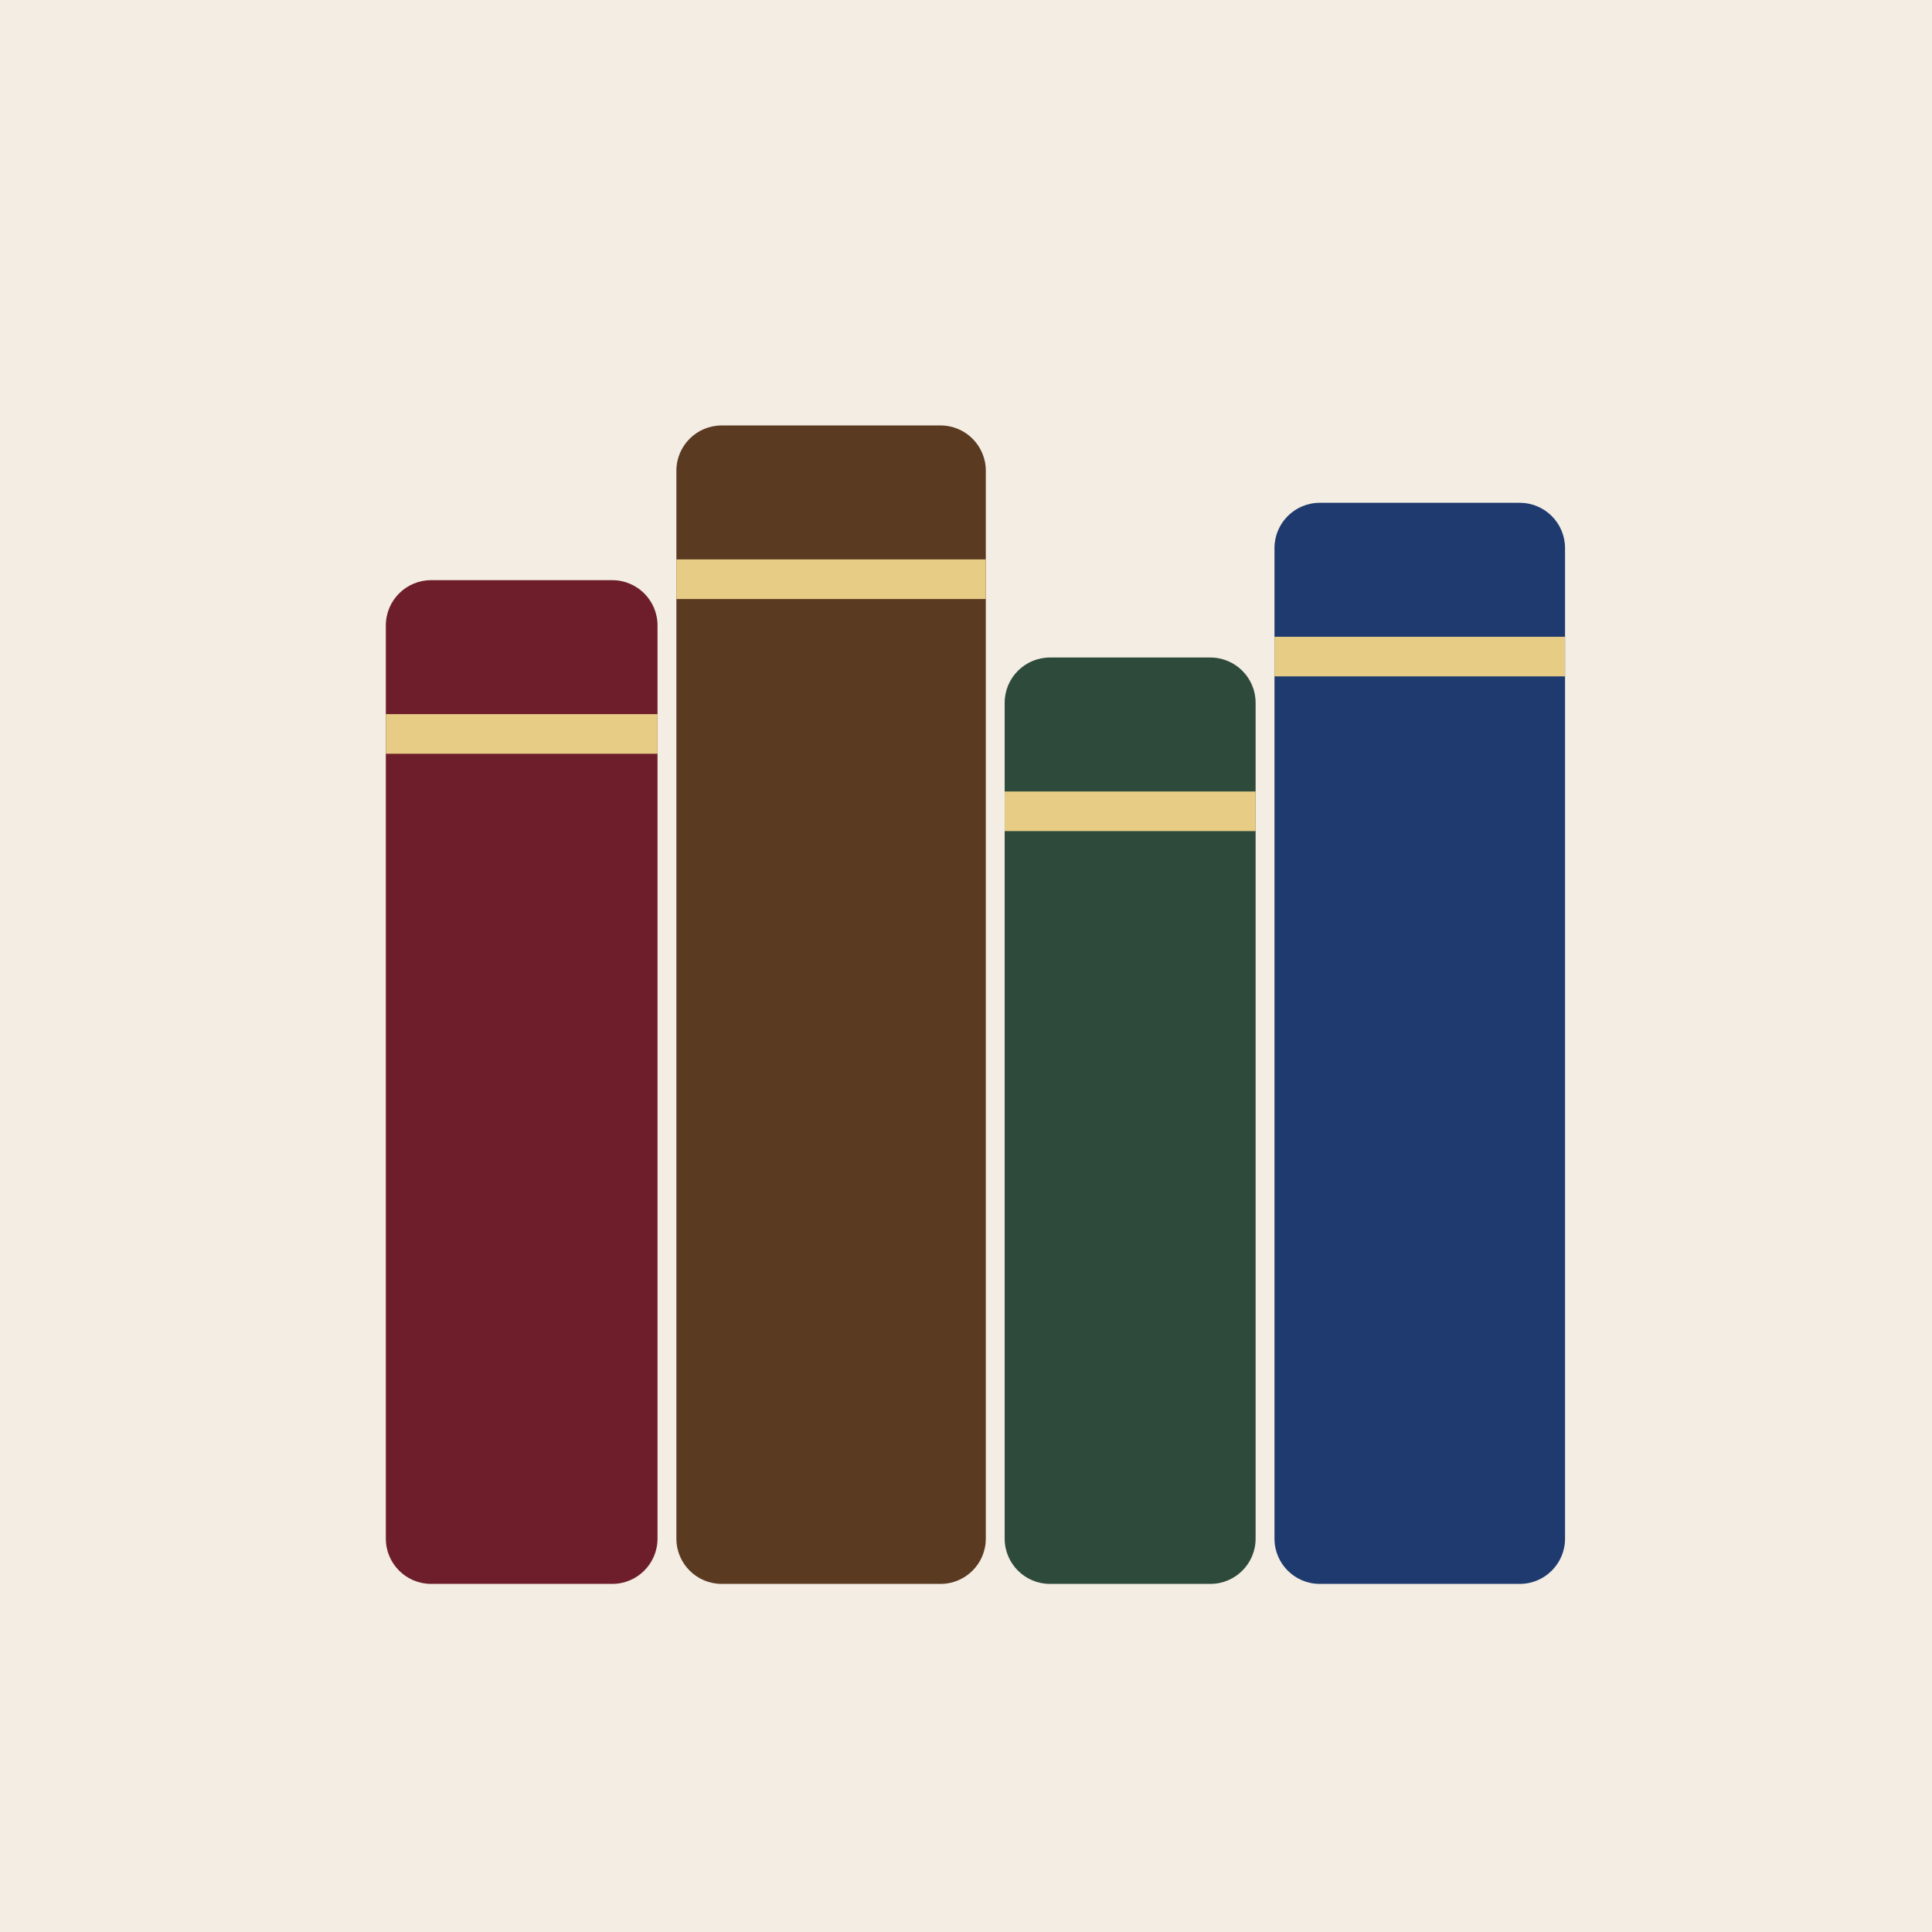
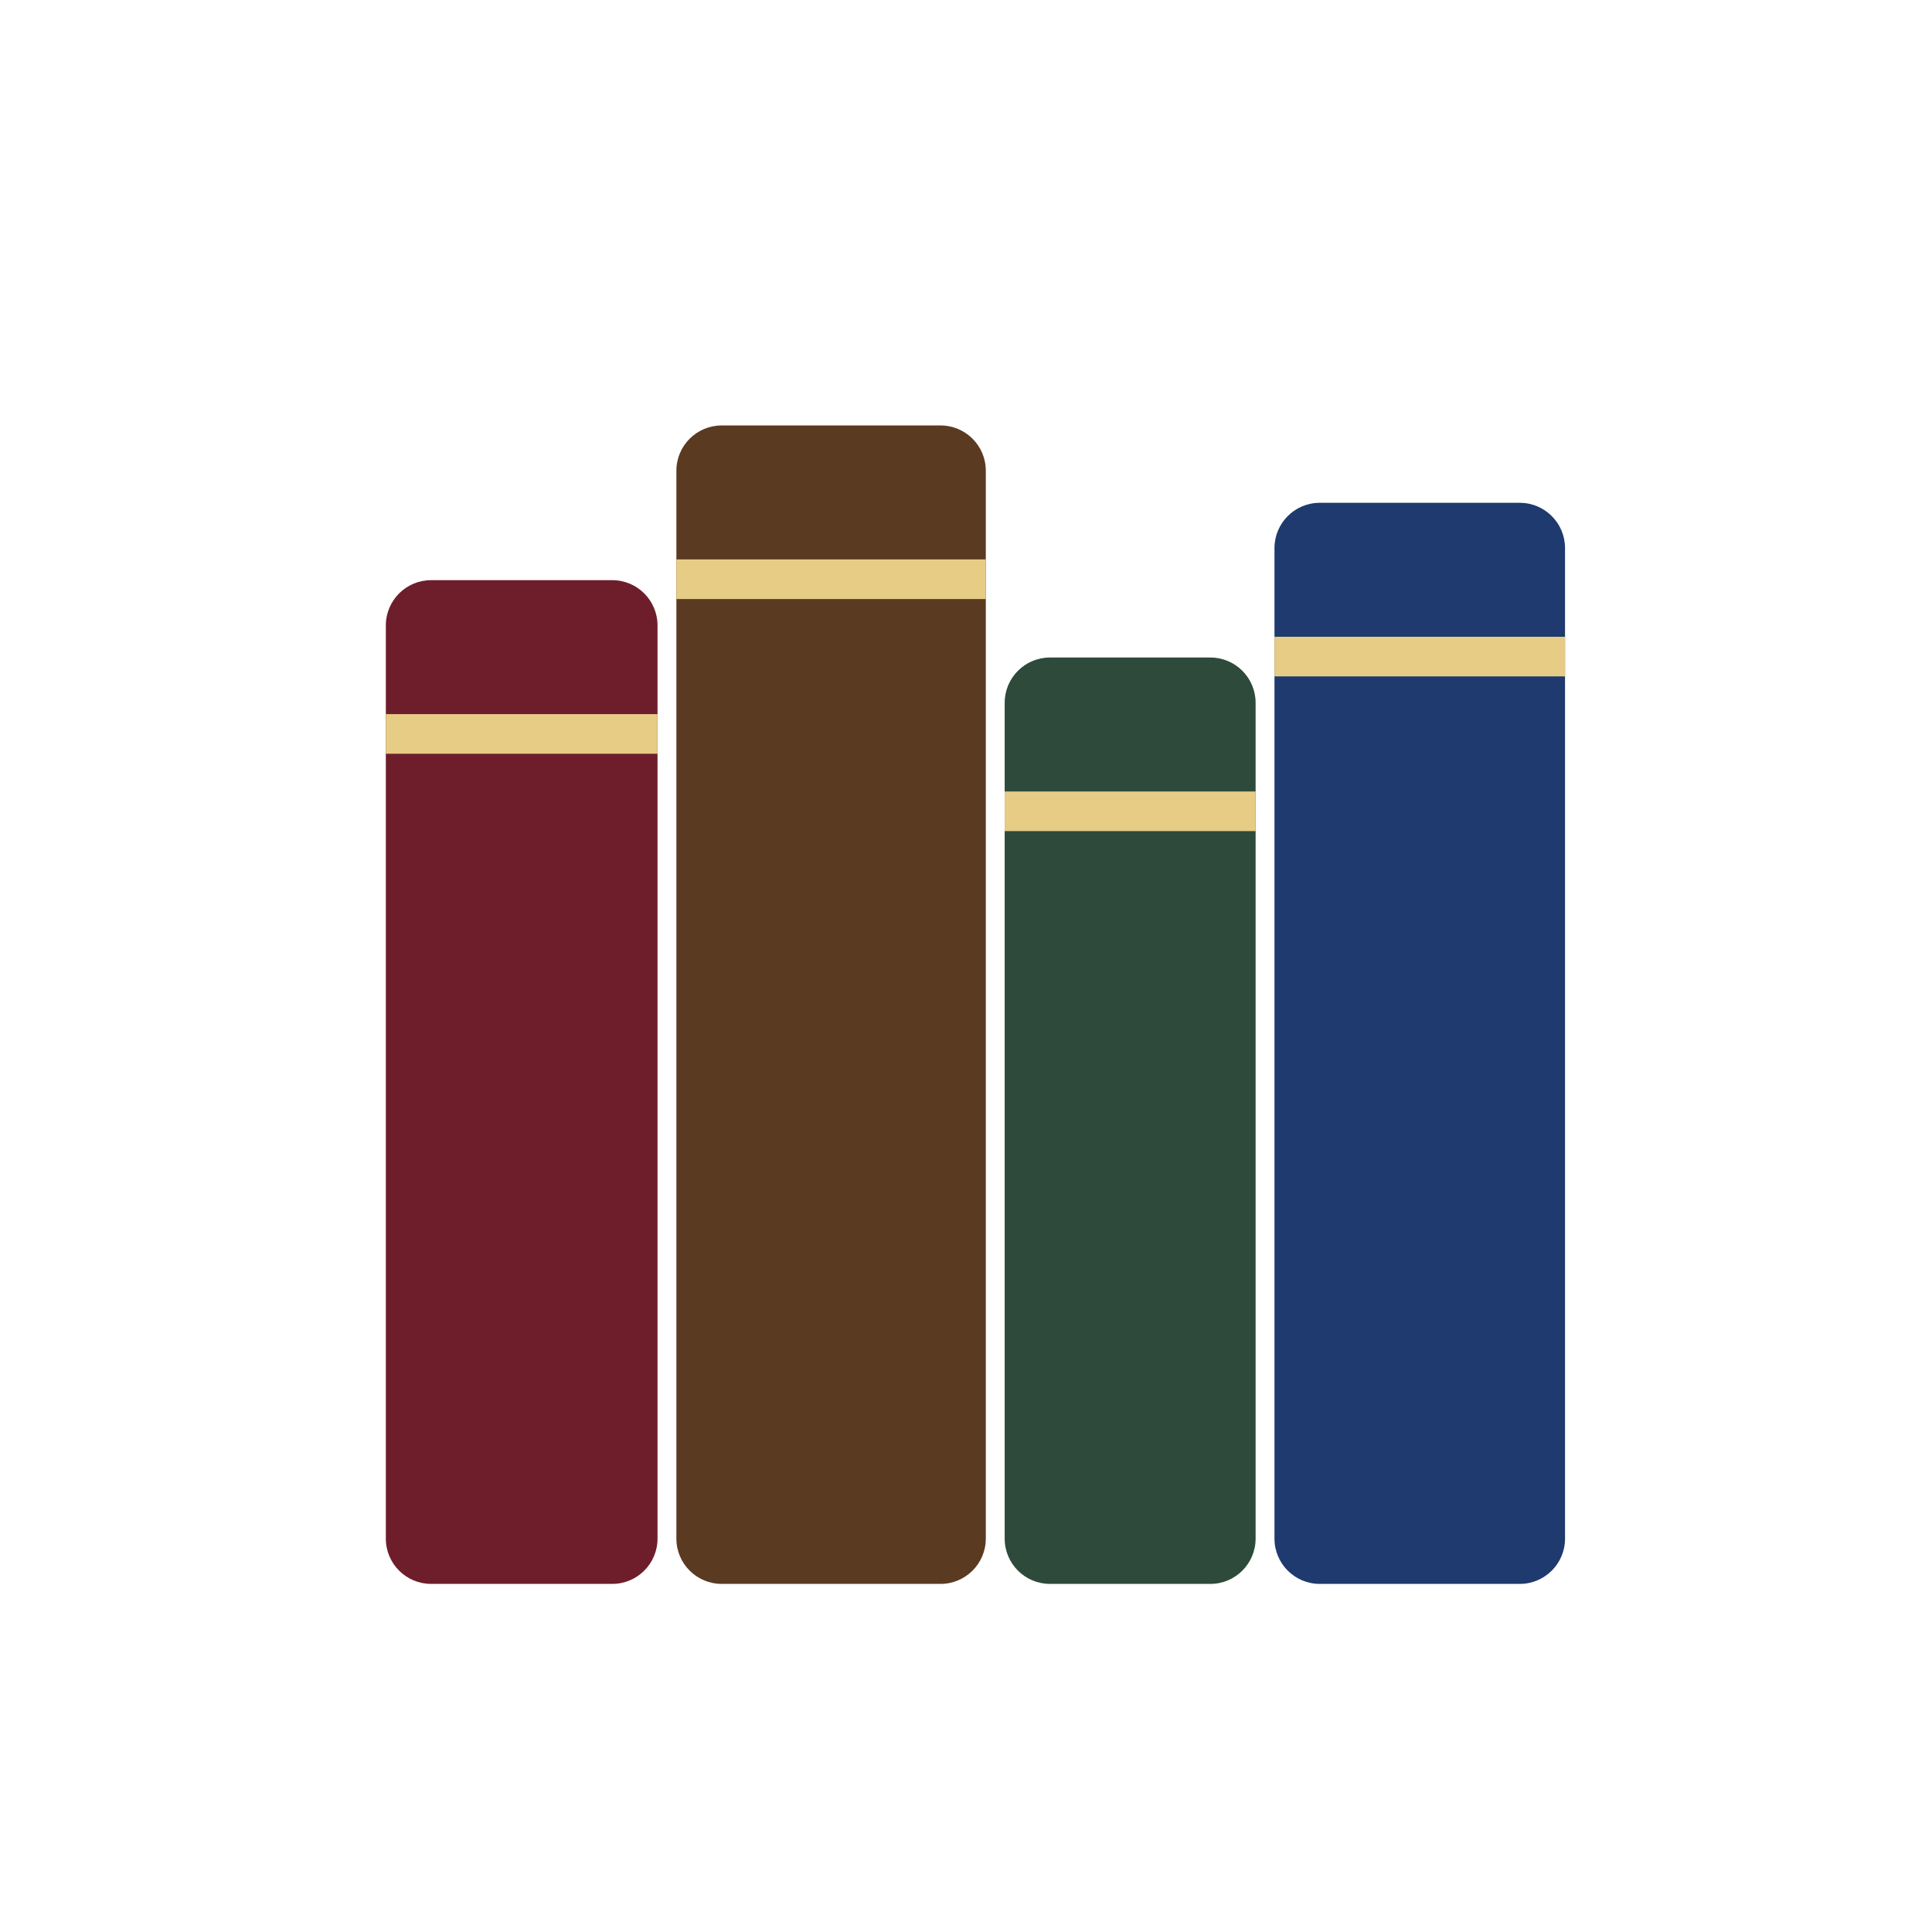
<svg xmlns="http://www.w3.org/2000/svg" viewBox="0 0 256 256" width="1024" height="1024">
-   <rect width="256" height="256" fill="#F3EDE3" />
+   <rect width="256" height="256" fill="#FFFFFF" />
  <rect x="51.125" y="76.875" width="36" height="133" rx="6" fill="#6E1E2A" />
  <rect x="51.125" y="94.625" width="36" height="5.25" fill="#E7CC86" />
  <rect x="89.625" y="56.375" width="41" height="153.5" rx="6" fill="#5B3A22" />
  <rect x="89.625" y="74.125" width="41" height="5.25" fill="#E7CC86" />
  <rect x="133.125" y="87.125" width="33.25" height="122.75" rx="6" fill="#2E4A3A" />
  <rect x="133.125" y="104.875" width="33.25" height="5.25" fill="#E7CC86" />
  <rect x="168.875" y="66.625" width="38.5" height="143.25" rx="6" fill="#1E3A6E" />
  <rect x="168.875" y="84.375" width="38.5" height="5.25" fill="#E7CC86" />
</svg>
